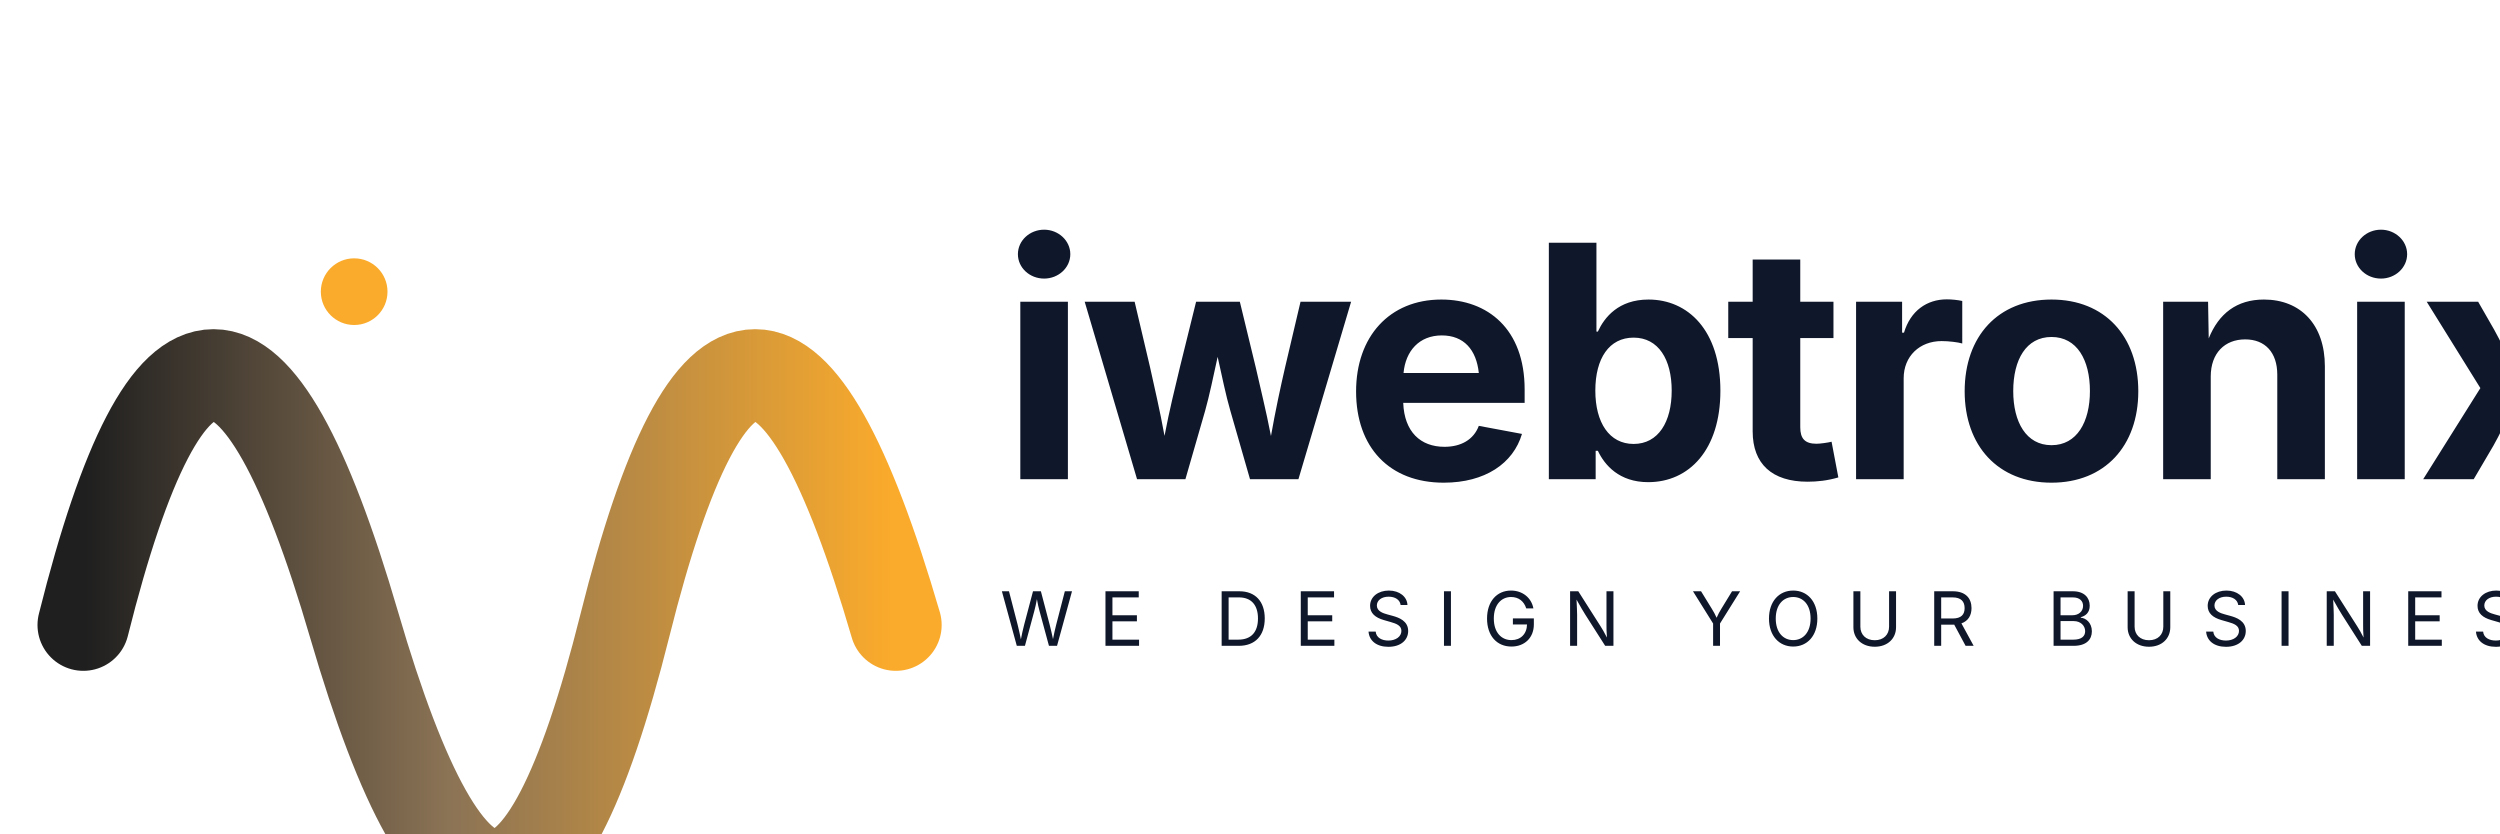
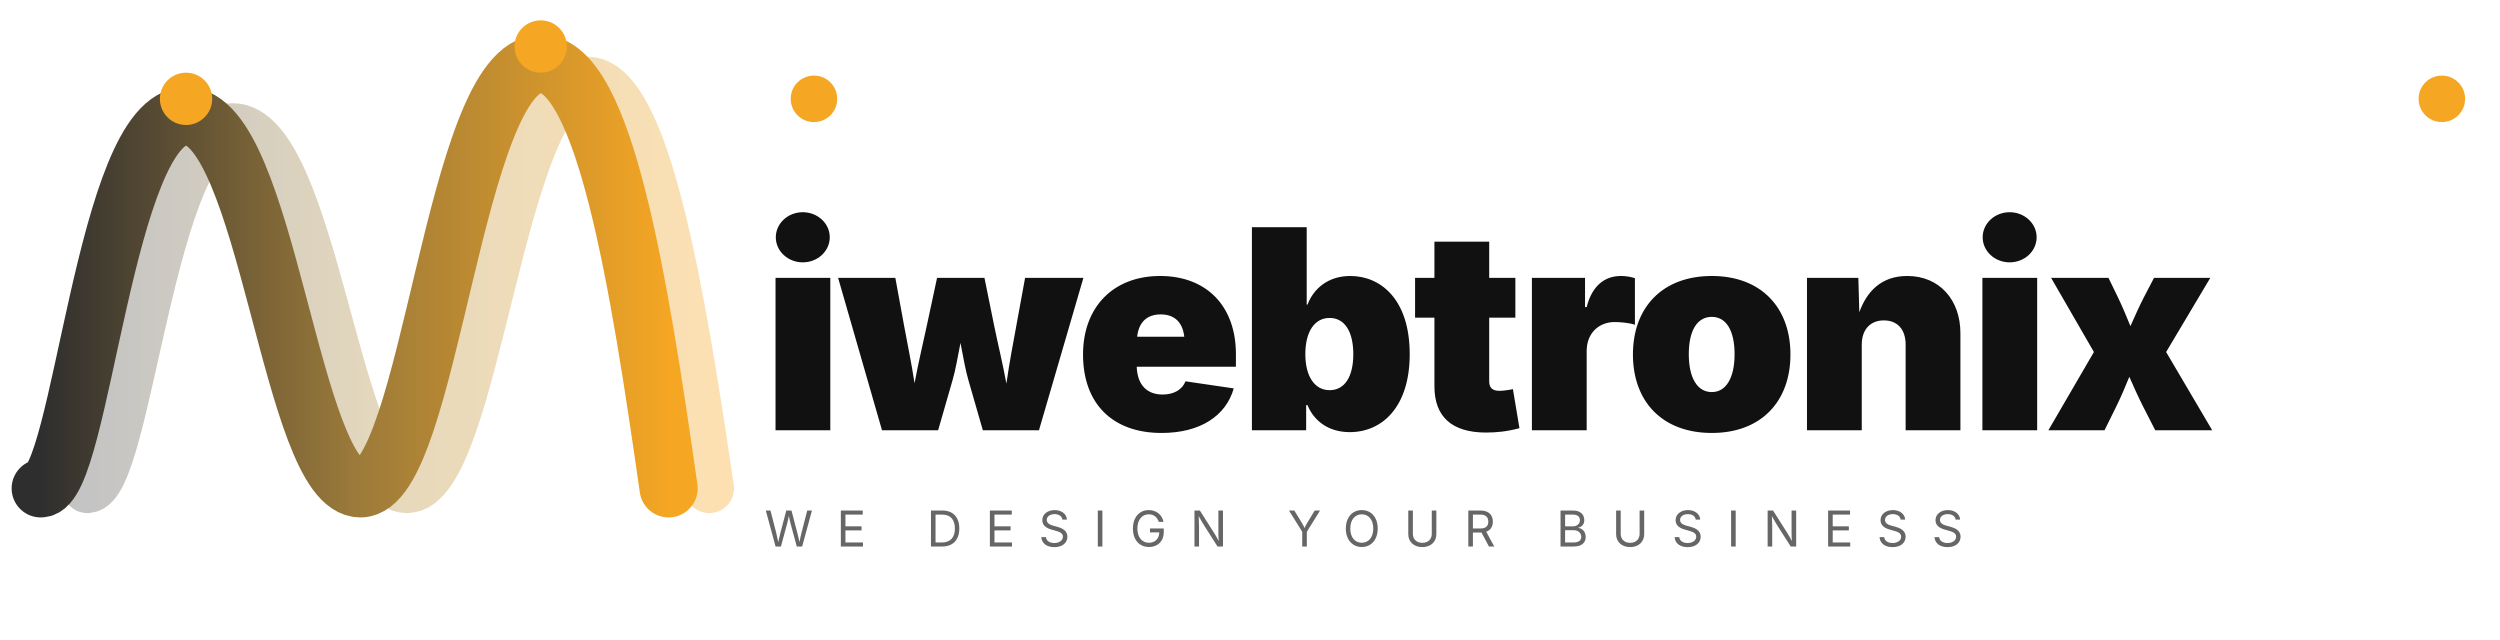
- <svg xmlns="http://www.w3.org/2000/svg" viewBox="0 0 600 200" preserveAspectRatio="xMidYMid meet">
+ <svg xmlns="http://www.w3.org/2000/svg" viewBox="0 0 860 220" preserveAspectRatio="xMidYMid meet">
  <defs>
-     <linearGradient id="logoWave" x1="0%" y1="50%" x2="100%" y2="50%">
-       <stop offset="0%" stop-color="#1f1f1f" />
-       <stop offset="45%" stop-color="#8b7355" />
-       <stop offset="100%" stop-color="#fbab2b" />
+     <linearGradient id="waveGrad" x1="0%" y1="0%" x2="100%" y2="0%">
+       <stop offset="0%" stop-color="#2e2e2e" />
+       <stop offset="50%" stop-color="#9b7a3a" />
+       <stop offset="100%" stop-color="#f5a623" />
+     </linearGradient>
+     <linearGradient id="waveGrad2" x1="0%" y1="0%" x2="100%" y2="0%">
+       <stop offset="0%" stop-color="#555555" />
+       <stop offset="50%" stop-color="#b8913f" />
+       <stop offset="100%" stop-color="#f5a623" />
    </linearGradient>
  </defs>
-   <g transform="translate(10 40)">
-     <path d="M 10 110 Q 40 -10 75 110 T 140 110 T 205 110" fill="none" stroke="url(#logoWave)" stroke-width="22" stroke-linecap="round" stroke-linejoin="round" />
-     <circle cx="75" cy="30" r="8" fill="#fbab2b" />
-   </g>
-   <text x="240" y="115" font-family="Inter, Arial, sans-serif" font-size="78" font-weight="700" fill="#0f172a" letter-spacing="-2">
-     iwebtronix
-   </text>
-   <text x="240" y="155" font-family="Inter, Arial, sans-serif" font-size="18" font-weight="400" fill="#0f172a" letter-spacing="6">
-     WE DESIGN YOUR BUSINESS
-   </text>
+   <path d="M 30 168 C 44 168 52 44 80 44 C 108 44 116 168 140 168 C 164 168 172 28 202 28 C 222 28 234 100 244 168" fill="none" stroke="url(#waveGrad2)" stroke-width="17" stroke-linecap="round" opacity="0.35" />
+   <path d="M 14 168 C 28 168 36 40 64 40 C 92 40 100 168 124 168 C 148 168 156 22 186 22 C 208 22 220 98 230 168" fill="none" stroke="url(#waveGrad)" stroke-width="20" stroke-linecap="round" />
+   <circle cx="64" cy="34" r="9" fill="#f5a623" />
+   <circle cx="186" cy="16" r="9" fill="#f5a623" />
+   <text x="262" y="148" font-family="Inter, 'Arial Black', Arial, sans-serif" font-size="96" font-weight="900" fill="#111111" letter-spacing="-2">iwebtronix</text>
+   <circle cx="280" cy="34" r="8" fill="#f5a623" />
+   <circle cx="840" cy="34" r="8" fill="#f5a623" />
+   <text x="263" y="188" font-family="Inter, Arial, sans-serif" font-size="17" font-weight="400" fill="#666666" letter-spacing="8">WE DESIGN YOUR BUSINESS</text>
</svg>
